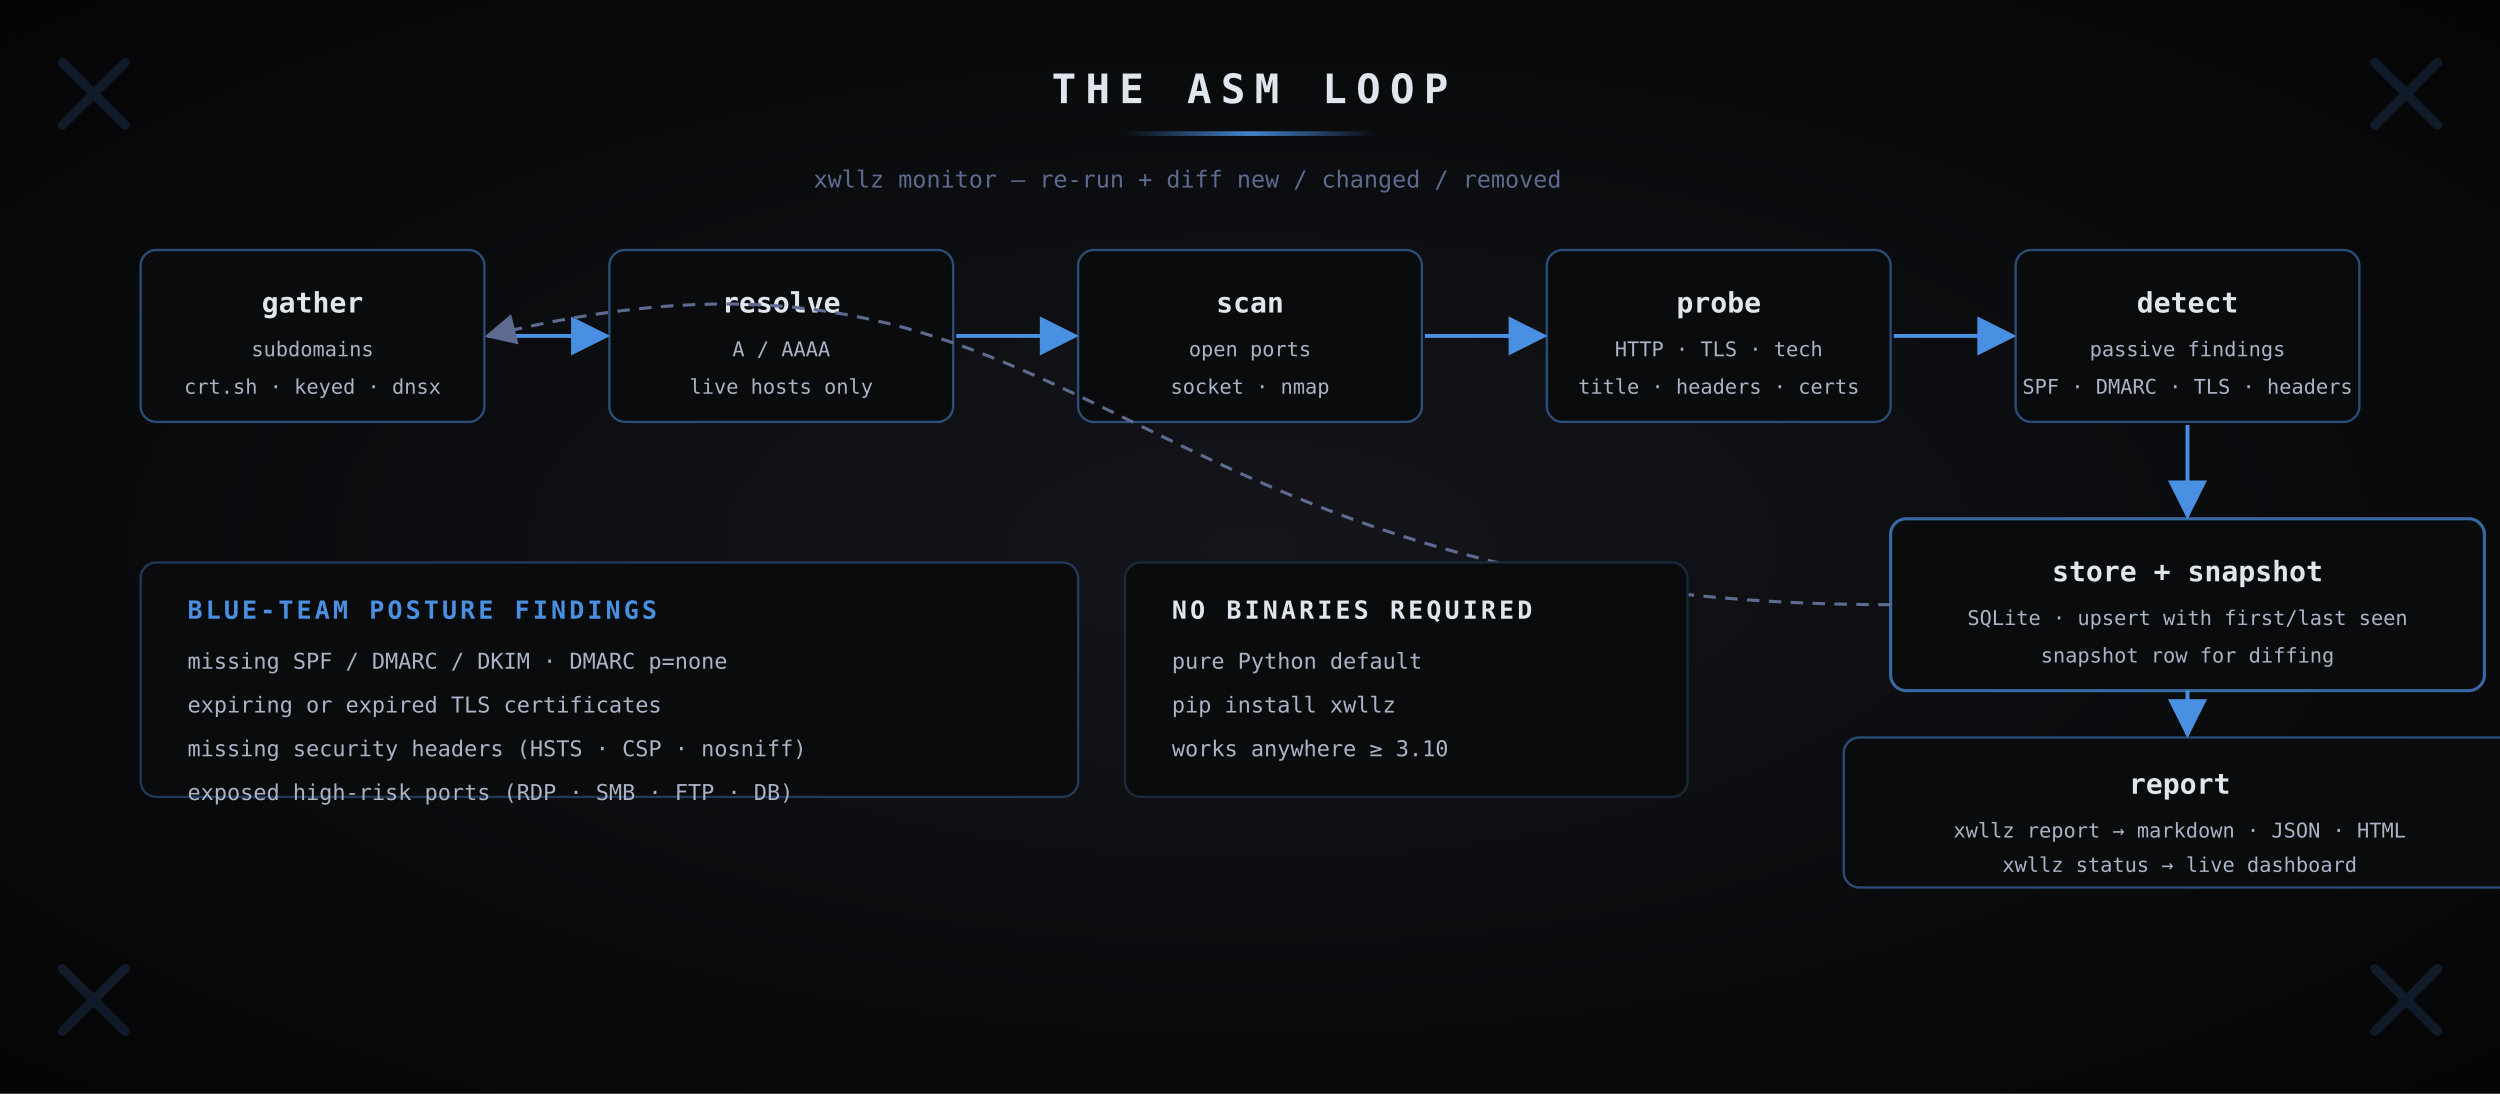
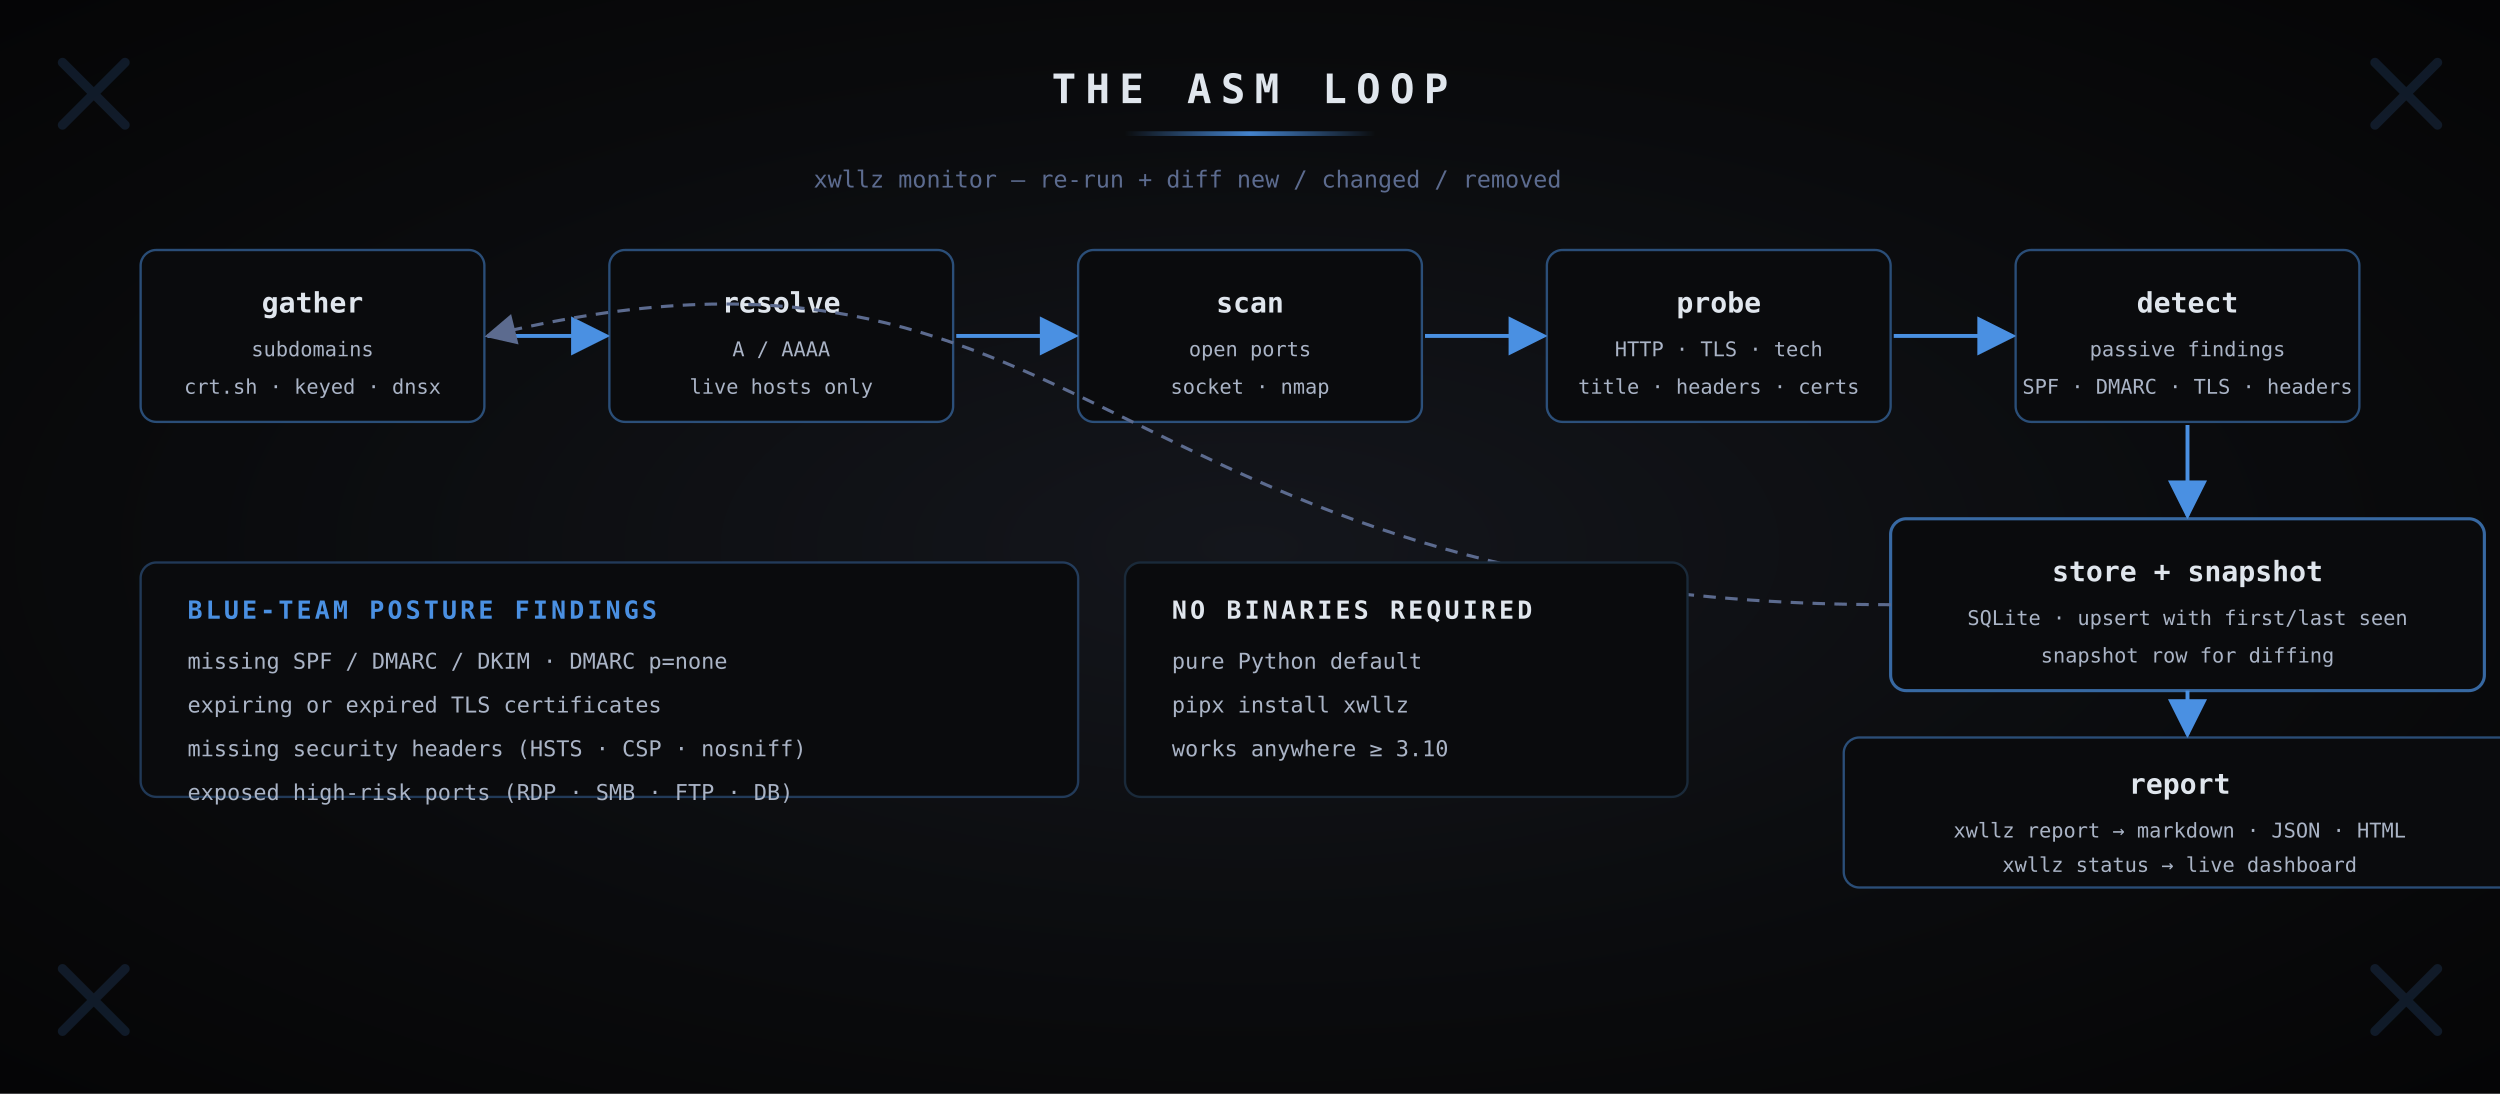
<svg xmlns="http://www.w3.org/2000/svg" viewBox="0 0 1600 700" width="100%" height="100%">
  <defs>
    <radialGradient id="bgGlow" cx="50%" cy="50%" r="70%">
      <stop offset="0%" stop-color="#14161c" />
      <stop offset="60%" stop-color="#0a0b0d" />
      <stop offset="100%" stop-color="#050506" />
    </radialGradient>
    <linearGradient id="lineGrad" x1="0%" y1="0%" x2="100%" y2="0%">
      <stop offset="0%" stop-color="#4a90e2" stop-opacity="0" />
      <stop offset="50%" stop-color="#4a90e2" stop-opacity="0.9" />
      <stop offset="100%" stop-color="#4a90e2" stop-opacity="0" />
    </linearGradient>
    <marker id="arrowBlue" markerWidth="10" markerHeight="10" refX="9" refY="5" orient="auto">
      <path d="M 0 0 L 10 5 L 0 10 z" fill="#4a90e2" />
    </marker>
    <marker id="arrowDim" markerWidth="10" markerHeight="10" refX="9" refY="5" orient="auto">
      <path d="M 0 0 L 10 5 L 0 10 z" fill="#5c6b8f" />
    </marker>
  </defs>
  <rect width="1600" height="700" fill="url(#bgGlow)" />
  <g opacity="0.15" stroke="#4a90e2" stroke-width="6" stroke-linecap="round">
    <path d="M 40 40 L 80 80 M 80 40 L 40 80" />
    <path d="M 1520 40 L 1560 80 M 1560 40 L 1520 80" />
    <path d="M 40 620 L 80 660 M 80 620 L 40 660" />
    <path d="M 1520 620 L 1560 660 M 1560 620 L 1520 660" />
  </g>
  <text x="800" y="66" text-anchor="middle" font-family="'SFMono-Regular',Consolas,monospace" font-size="26" font-weight="700" letter-spacing="6" fill="#e0e6ed">THE ASM LOOP</text>
  <rect x="720" y="84" width="160" height="3" fill="url(#lineGrad)" />
  <rect x="90" y="160" width="220" height="110" rx="10" fill="#0a0b0d" stroke="#4a90e2" stroke-opacity="0.5" stroke-width="1.5" />
  <text x="200" y="200" text-anchor="middle" font-family="'SFMono-Regular',Consolas,monospace" font-size="18" font-weight="700" fill="#e0e6ed">gather</text>
  <text x="200" y="228" text-anchor="middle" font-family="'SFMono-Regular',Consolas,monospace" font-size="13" fill="#aab4c6">subdomains</text>
  <text x="200" y="252" text-anchor="middle" font-family="'SFMono-Regular',Consolas,monospace" font-size="13" fill="#aab4c6">crt.sh · keyed · dnsx</text>
  <line x1="312" y1="215" x2="388" y2="215" stroke="#4a90e2" stroke-width="2.5" marker-end="url(#arrowBlue)" />
  <rect x="390" y="160" width="220" height="110" rx="10" fill="#0a0b0d" stroke="#4a90e2" stroke-opacity="0.5" stroke-width="1.5" />
  <text x="500" y="200" text-anchor="middle" font-family="'SFMono-Regular',Consolas,monospace" font-size="18" font-weight="700" fill="#e0e6ed">resolve</text>
  <text x="500" y="228" text-anchor="middle" font-family="'SFMono-Regular',Consolas,monospace" font-size="13" fill="#aab4c6">A / AAAA</text>
  <text x="500" y="252" text-anchor="middle" font-family="'SFMono-Regular',Consolas,monospace" font-size="13" fill="#aab4c6">live hosts only</text>
  <line x1="612" y1="215" x2="688" y2="215" stroke="#4a90e2" stroke-width="2.5" marker-end="url(#arrowBlue)" />
  <rect x="690" y="160" width="220" height="110" rx="10" fill="#0a0b0d" stroke="#4a90e2" stroke-opacity="0.5" stroke-width="1.5" />
  <text x="800" y="200" text-anchor="middle" font-family="'SFMono-Regular',Consolas,monospace" font-size="18" font-weight="700" fill="#e0e6ed">scan</text>
  <text x="800" y="228" text-anchor="middle" font-family="'SFMono-Regular',Consolas,monospace" font-size="13" fill="#aab4c6">open ports</text>
  <text x="800" y="252" text-anchor="middle" font-family="'SFMono-Regular',Consolas,monospace" font-size="13" fill="#aab4c6">socket · nmap</text>
  <line x1="912" y1="215" x2="988" y2="215" stroke="#4a90e2" stroke-width="2.5" marker-end="url(#arrowBlue)" />
  <rect x="990" y="160" width="220" height="110" rx="10" fill="#0a0b0d" stroke="#4a90e2" stroke-opacity="0.5" stroke-width="1.5" />
  <text x="1100" y="200" text-anchor="middle" font-family="'SFMono-Regular',Consolas,monospace" font-size="18" font-weight="700" fill="#e0e6ed">probe</text>
  <text x="1100" y="228" text-anchor="middle" font-family="'SFMono-Regular',Consolas,monospace" font-size="13" fill="#aab4c6">HTTP · TLS · tech</text>
  <text x="1100" y="252" text-anchor="middle" font-family="'SFMono-Regular',Consolas,monospace" font-size="13" fill="#aab4c6">title · headers · certs</text>
  <line x1="1212" y1="215" x2="1288" y2="215" stroke="#4a90e2" stroke-width="2.5" marker-end="url(#arrowBlue)" />
  <rect x="1290" y="160" width="220" height="110" rx="10" fill="#0a0b0d" stroke="#4a90e2" stroke-opacity="0.5" stroke-width="1.5" />
  <text x="1400" y="200" text-anchor="middle" font-family="'SFMono-Regular',Consolas,monospace" font-size="18" font-weight="700" fill="#e0e6ed">detect</text>
  <text x="1400" y="228" text-anchor="middle" font-family="'SFMono-Regular',Consolas,monospace" font-size="13" fill="#aab4c6">passive findings</text>
  <text x="1400" y="252" text-anchor="middle" font-family="'SFMono-Regular',Consolas,monospace" font-size="13" fill="#aab4c6">SPF · DMARC · TLS · headers</text>
  <line x1="1400" y1="272" x2="1400" y2="330" stroke="#4a90e2" stroke-width="2.5" marker-end="url(#arrowBlue)" />
  <rect x="1210" y="332" width="380" height="110" rx="10" fill="#0a0b0d" stroke="#4a90e2" stroke-opacity="0.7" stroke-width="2" />
  <text x="1400" y="372" text-anchor="middle" font-family="'SFMono-Regular',Consolas,monospace" font-size="18" font-weight="700" fill="#e0e6ed">store + snapshot</text>
  <text x="1400" y="400" text-anchor="middle" font-family="'SFMono-Regular',Consolas,monospace" font-size="13" fill="#aab4c6">SQLite · upsert with first/last seen</text>
  <text x="1400" y="424" text-anchor="middle" font-family="'SFMono-Regular',Consolas,monospace" font-size="13" fill="#aab4c6">snapshot row for diffing</text>
  <path d="M 1210 387 C 700 387 700 120 312 215" fill="none" stroke="#5c6b8f" stroke-width="2" stroke-dasharray="8 6" marker-end="url(#arrowDim)" />
  <text x="760" y="120" text-anchor="middle" font-family="'SFMono-Regular',Consolas,monospace" font-size="15" fill="#5c6b8f">xwllz monitor — re-run + diff new / changed / removed</text>
  <line x1="1400" y1="442" x2="1400" y2="470" stroke="#4a90e2" stroke-width="2.5" marker-end="url(#arrowBlue)" />
  <rect x="1180" y="472" width="430" height="96" rx="10" fill="#0a0b0d" stroke="#4a90e2" stroke-opacity="0.5" stroke-width="1.5" />
  <text x="1395" y="508" text-anchor="middle" font-family="'SFMono-Regular',Consolas,monospace" font-size="18" font-weight="700" fill="#e0e6ed">report</text>
  <text x="1395" y="536" text-anchor="middle" font-family="'SFMono-Regular',Consolas,monospace" font-size="13" fill="#aab4c6">xwllz report → markdown · JSON · HTML</text>
  <text x="1395" y="558" text-anchor="middle" font-family="'SFMono-Regular',Consolas,monospace" font-size="13" fill="#aab4c6">xwllz status → live dashboard</text>
  <rect x="90" y="360" width="600" height="150" rx="10" fill="#0a0b0d" stroke="#4a90e2" stroke-opacity="0.35" stroke-width="1.5" />
  <text x="120" y="396" font-family="'SFMono-Regular',Consolas,monospace" font-size="16" font-weight="700" letter-spacing="2" fill="#4a90e2">BLUE-TEAM POSTURE FINDINGS</text>
  <g font-family="'SFMono-Regular',Consolas,monospace" font-size="14" fill="#aab4c6">
    <text x="120" y="428">missing SPF / DMARC / DKIM  ·  DMARC p=none</text>
    <text x="120" y="456">expiring or expired TLS certificates</text>
    <text x="120" y="484">missing security headers (HSTS · CSP · nosniff)</text>
    <text x="120" y="512">exposed high-risk ports (RDP · SMB · FTP · DB)</text>
  </g>
  <rect x="720" y="360" width="360" height="150" rx="10" fill="#0a0b0d" stroke="#1a2a3a" stroke-width="1.5" />
  <text x="750" y="396" font-family="'SFMono-Regular',Consolas,monospace" font-size="16" font-weight="700" letter-spacing="2" fill="#e0e6ed">NO BINARIES REQUIRED</text>
  <text x="750" y="428" font-family="'SFMono-Regular',Consolas,monospace" font-size="14" fill="#aab4c6">pure Python default</text>
-   <text x="750" y="456" font-family="'SFMono-Regular',Consolas,monospace" font-size="14" fill="#aab4c6">pip install xwllz</text>
+   <text x="750" y="456" font-family="'SFMono-Regular',Consolas,monospace" font-size="14" fill="#aab4c6">pipx install xwllz</text>
  <text x="750" y="484" font-family="'SFMono-Regular',Consolas,monospace" font-size="14" fill="#aab4c6">works anywhere ≥ 3.10</text>
</svg>
